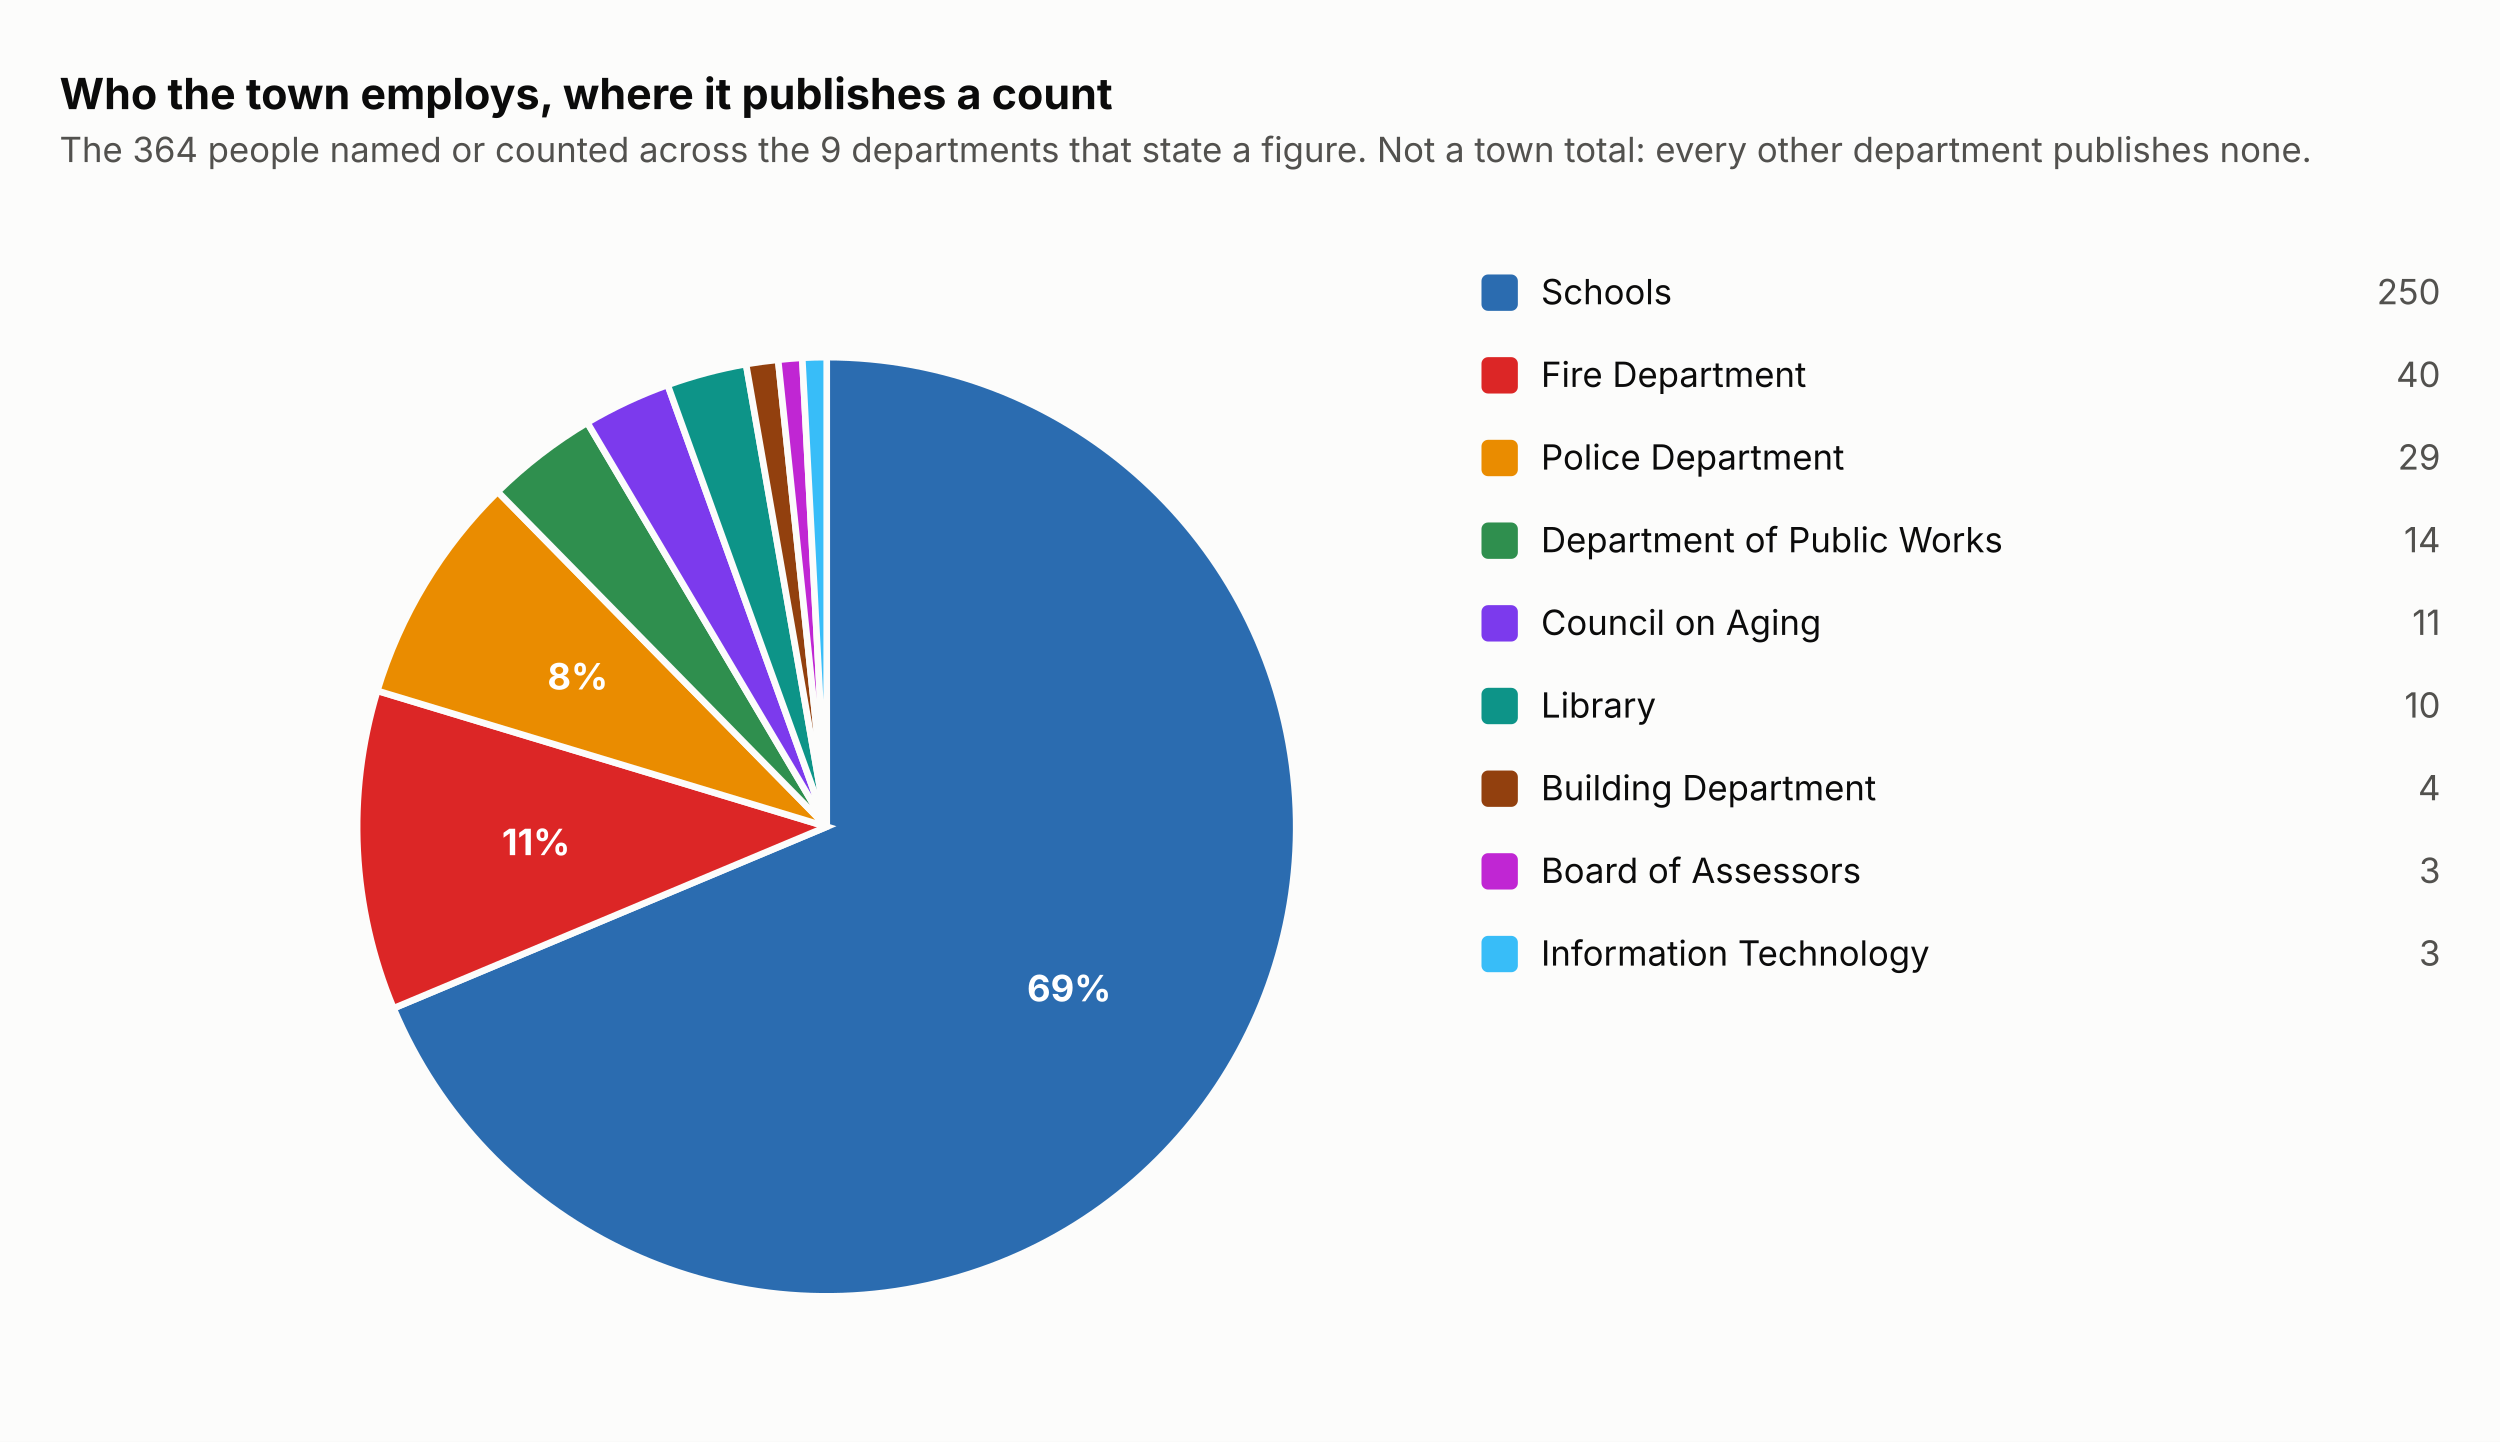
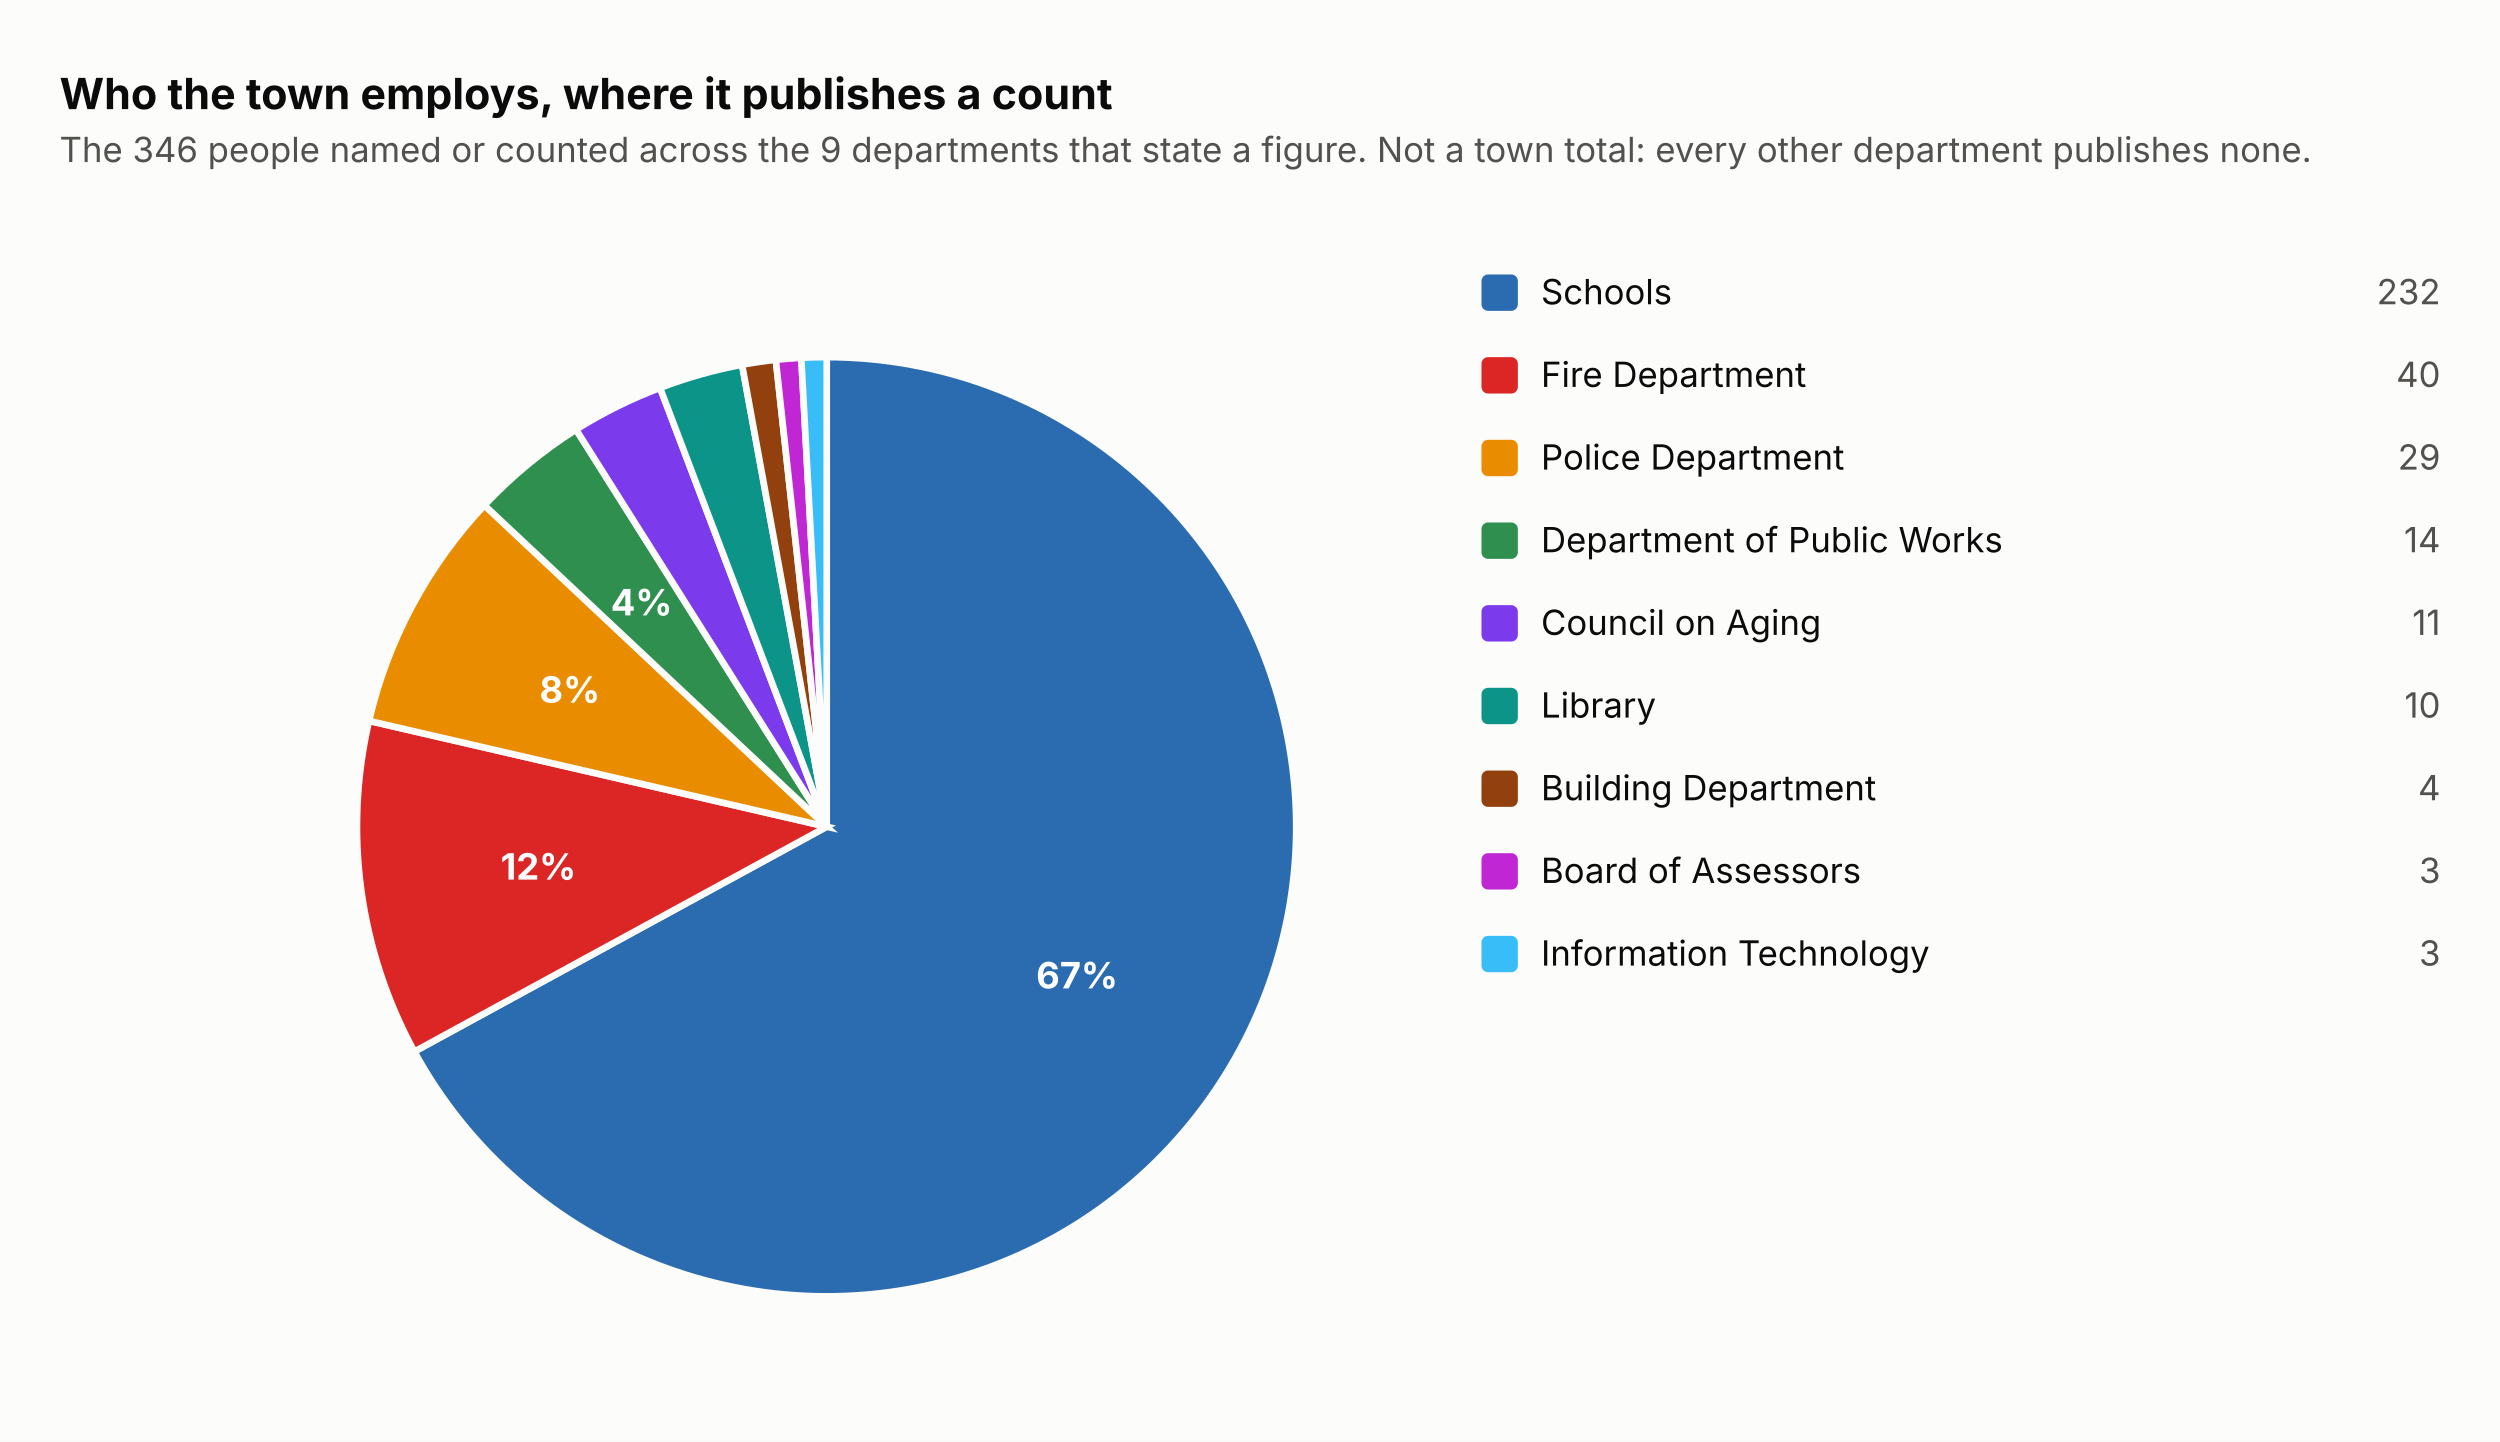
- <svg xmlns="http://www.w3.org/2000/svg" viewBox="0 0 756 436" width="756" height="436" role="img" aria-label="Who the town employs, where it publishes a count. The 364 people named or counted across the 9 departments that state a figure. Not a town total: every other department publishes none." font-family="system-ui, -apple-system, &quot;Segoe UI&quot;, sans-serif">
+ <svg xmlns="http://www.w3.org/2000/svg" viewBox="0 0 756 436" width="756" height="436" role="img" aria-label="Who the town employs, where it publishes a count. The 346 people named or counted across the 9 departments that state a figure. Not a town total: every other department publishes none." font-family="system-ui, -apple-system, &quot;Segoe UI&quot;, sans-serif">
  <rect width="756" height="436" fill="#fcfcfb" />
  <g transform="translate(18,18)">
    <text x="0" y="15" font-size="13" font-weight="700" fill="#0b0b0b">Who the town employs, where it publishes a count</text>
-     <text x="0" y="31" font-size="10.5" fill="#52514e">The 364 people named or counted across the 9 departments that state a figure. Not a town total: every other department publishes none.</text>
-     <path d="M232.0,232.0 L232.0,90.0 A142.0,142.0 0 1,1 101.0,286.9 Z" fill="#2b6cb0" stroke="#fcfcfb" stroke-width="2" />
-     <text x="305.3" y="284.8" font-size="11" font-weight="700" text-anchor="middle" fill="#ffffff">69%</text>
-     <path d="M232.0,232.0 L101.0,286.9 A142.0,142.0 0 0,1 96.1,190.9 Z" fill="#dc2626" stroke="#fcfcfb" stroke-width="2" />
-     <text x="144.1" y="240.6" font-size="11" font-weight="700" text-anchor="middle" fill="#ffffff">11%</text>
-     <path d="M232.0,232.0 L96.1,190.9 A142.0,142.0 0 0,1 132.5,130.7 Z" fill="#ea8c00" stroke="#fcfcfb" stroke-width="2" />
-     <text x="156.7" y="190.5" font-size="11" font-weight="700" text-anchor="middle" fill="#ffffff">8%</text>
-     <path d="M232.0,232.0 L132.5,130.7 A142.0,142.0 0 0,1 159.6,109.8 Z" fill="#2f8f4e" stroke="#fcfcfb" stroke-width="2" />
-     <path d="M232.0,232.0 L159.6,109.8 A142.0,142.0 0 0,1 183.9,98.4 Z" fill="#7c3aed" stroke="#fcfcfb" stroke-width="2" />
-     <path d="M232.0,232.0 L183.9,98.4 A142.0,142.0 0 0,1 207.6,92.1 Z" fill="#0d9488" stroke="#fcfcfb" stroke-width="2" />
-     <path d="M232.0,232.0 L207.6,92.1 A142.0,142.0 0 0,1 217.3,90.8 Z" fill="#92400e" stroke="#fcfcfb" stroke-width="2" />
-     <path d="M232.0,232.0 L217.3,90.8 A142.0,142.0 0 0,1 224.6,90.2 Z" fill="#c026d3" stroke="#fcfcfb" stroke-width="2" />
-     <path d="M232.0,232.0 L224.6,90.2 A142.0,142.0 0 0,1 232.0,90.0 Z" fill="#38bdf8" stroke="#fcfcfb" stroke-width="2" />
+     <text x="0" y="31" font-size="10.5" fill="#52514e">The 346 people named or counted across the 9 departments that state a figure. Not a town total: every other department publishes none.</text>
+     <path d="M232.0,232.0 L232.0,90.0 A142.0,142.0 0 1,1 107.3,300.0 Z" fill="#2b6cb0" stroke="#fcfcfb" stroke-width="2" />
+     <text x="307.7" y="280.9" font-size="11" font-weight="700" text-anchor="middle" fill="#ffffff">67%</text>
+     <path d="M232.0,232.0 L107.3,300.0 A142.0,142.0 0 0,1 93.6,200.0 Z" fill="#dc2626" stroke="#fcfcfb" stroke-width="2" />
+     <text x="144.8" y="248.0" font-size="11" font-weight="700" text-anchor="middle" fill="#ffffff">12%</text>
+     <path d="M232.0,232.0 L93.6,200.0 A142.0,142.0 0 0,1 128.5,134.8 Z" fill="#ea8c00" stroke="#fcfcfb" stroke-width="2" />
+     <text x="154.3" y="194.5" font-size="11" font-weight="700" text-anchor="middle" fill="#ffffff">8%</text>
+     <path d="M232.0,232.0 L128.5,134.8 A142.0,142.0 0 0,1 156.2,111.9 Z" fill="#2f8f4e" stroke="#fcfcfb" stroke-width="2" />
+     <text x="176.0" y="168.1" font-size="11" font-weight="700" text-anchor="middle" fill="#ffffff">4%</text>
+     <path d="M232.0,232.0 L156.2,111.9 A142.0,142.0 0 0,1 181.6,99.3 Z" fill="#7c3aed" stroke="#fcfcfb" stroke-width="2" />
+     <path d="M232.0,232.0 L181.6,99.3 A142.0,142.0 0 0,1 206.4,92.3 Z" fill="#0d9488" stroke="#fcfcfb" stroke-width="2" />
+     <path d="M232.0,232.0 L206.4,92.3 A142.0,142.0 0 0,1 216.6,90.8 Z" fill="#92400e" stroke="#fcfcfb" stroke-width="2" />
+     <path d="M232.0,232.0 L216.6,90.8 A142.0,142.0 0 0,1 224.3,90.2 Z" fill="#c026d3" stroke="#fcfcfb" stroke-width="2" />
+     <path d="M232.0,232.0 L224.3,90.2 A142.0,142.0 0 0,1 232.0,90.0 Z" fill="#38bdf8" stroke="#fcfcfb" stroke-width="2" />
    <rect x="430" y="65.0" width="11" height="11" rx="2" fill="#2b6cb0" />
    <text x="448" y="74.0" font-size="10.5" fill="#0b0b0b">Schools</text>
-     <text x="720" y="74.0" font-size="10.5" text-anchor="end" fill="#52514e">250</text>
+     <text x="720" y="74.0" font-size="10.5" text-anchor="end" fill="#52514e">232</text>
    <rect x="430" y="90.0" width="11" height="11" rx="2" fill="#dc2626" />
    <text x="448" y="99.0" font-size="10.5" fill="#0b0b0b">Fire Department</text>
    <text x="720" y="99.0" font-size="10.5" text-anchor="end" fill="#52514e">40</text>
    <rect x="430" y="115.0" width="11" height="11" rx="2" fill="#ea8c00" />
    <text x="448" y="124.0" font-size="10.5" fill="#0b0b0b">Police Department</text>
    <text x="720" y="124.0" font-size="10.5" text-anchor="end" fill="#52514e">29</text>
    <rect x="430" y="140.0" width="11" height="11" rx="2" fill="#2f8f4e" />
    <text x="448" y="149.0" font-size="10.5" fill="#0b0b0b">Department of Public Works</text>
    <text x="720" y="149.0" font-size="10.5" text-anchor="end" fill="#52514e">14</text>
    <rect x="430" y="165.0" width="11" height="11" rx="2" fill="#7c3aed" />
    <text x="448" y="174.0" font-size="10.5" fill="#0b0b0b">Council on Aging</text>
    <text x="720" y="174.0" font-size="10.5" text-anchor="end" fill="#52514e">11</text>
    <rect x="430" y="190.0" width="11" height="11" rx="2" fill="#0d9488" />
    <text x="448" y="199.0" font-size="10.5" fill="#0b0b0b">Library</text>
    <text x="720" y="199.0" font-size="10.5" text-anchor="end" fill="#52514e">10</text>
    <rect x="430" y="215.0" width="11" height="11" rx="2" fill="#92400e" />
    <text x="448" y="224.0" font-size="10.5" fill="#0b0b0b">Building Department</text>
    <text x="720" y="224.0" font-size="10.5" text-anchor="end" fill="#52514e">4</text>
    <rect x="430" y="240.0" width="11" height="11" rx="2" fill="#c026d3" />
    <text x="448" y="249.0" font-size="10.5" fill="#0b0b0b">Board of Assessors</text>
    <text x="720" y="249.0" font-size="10.5" text-anchor="end" fill="#52514e">3</text>
    <rect x="430" y="265.0" width="11" height="11" rx="2" fill="#38bdf8" />
    <text x="448" y="274.0" font-size="10.5" fill="#0b0b0b">Information Technology</text>
    <text x="720" y="274.0" font-size="10.5" text-anchor="end" fill="#52514e">3</text>
  </g>
</svg>
